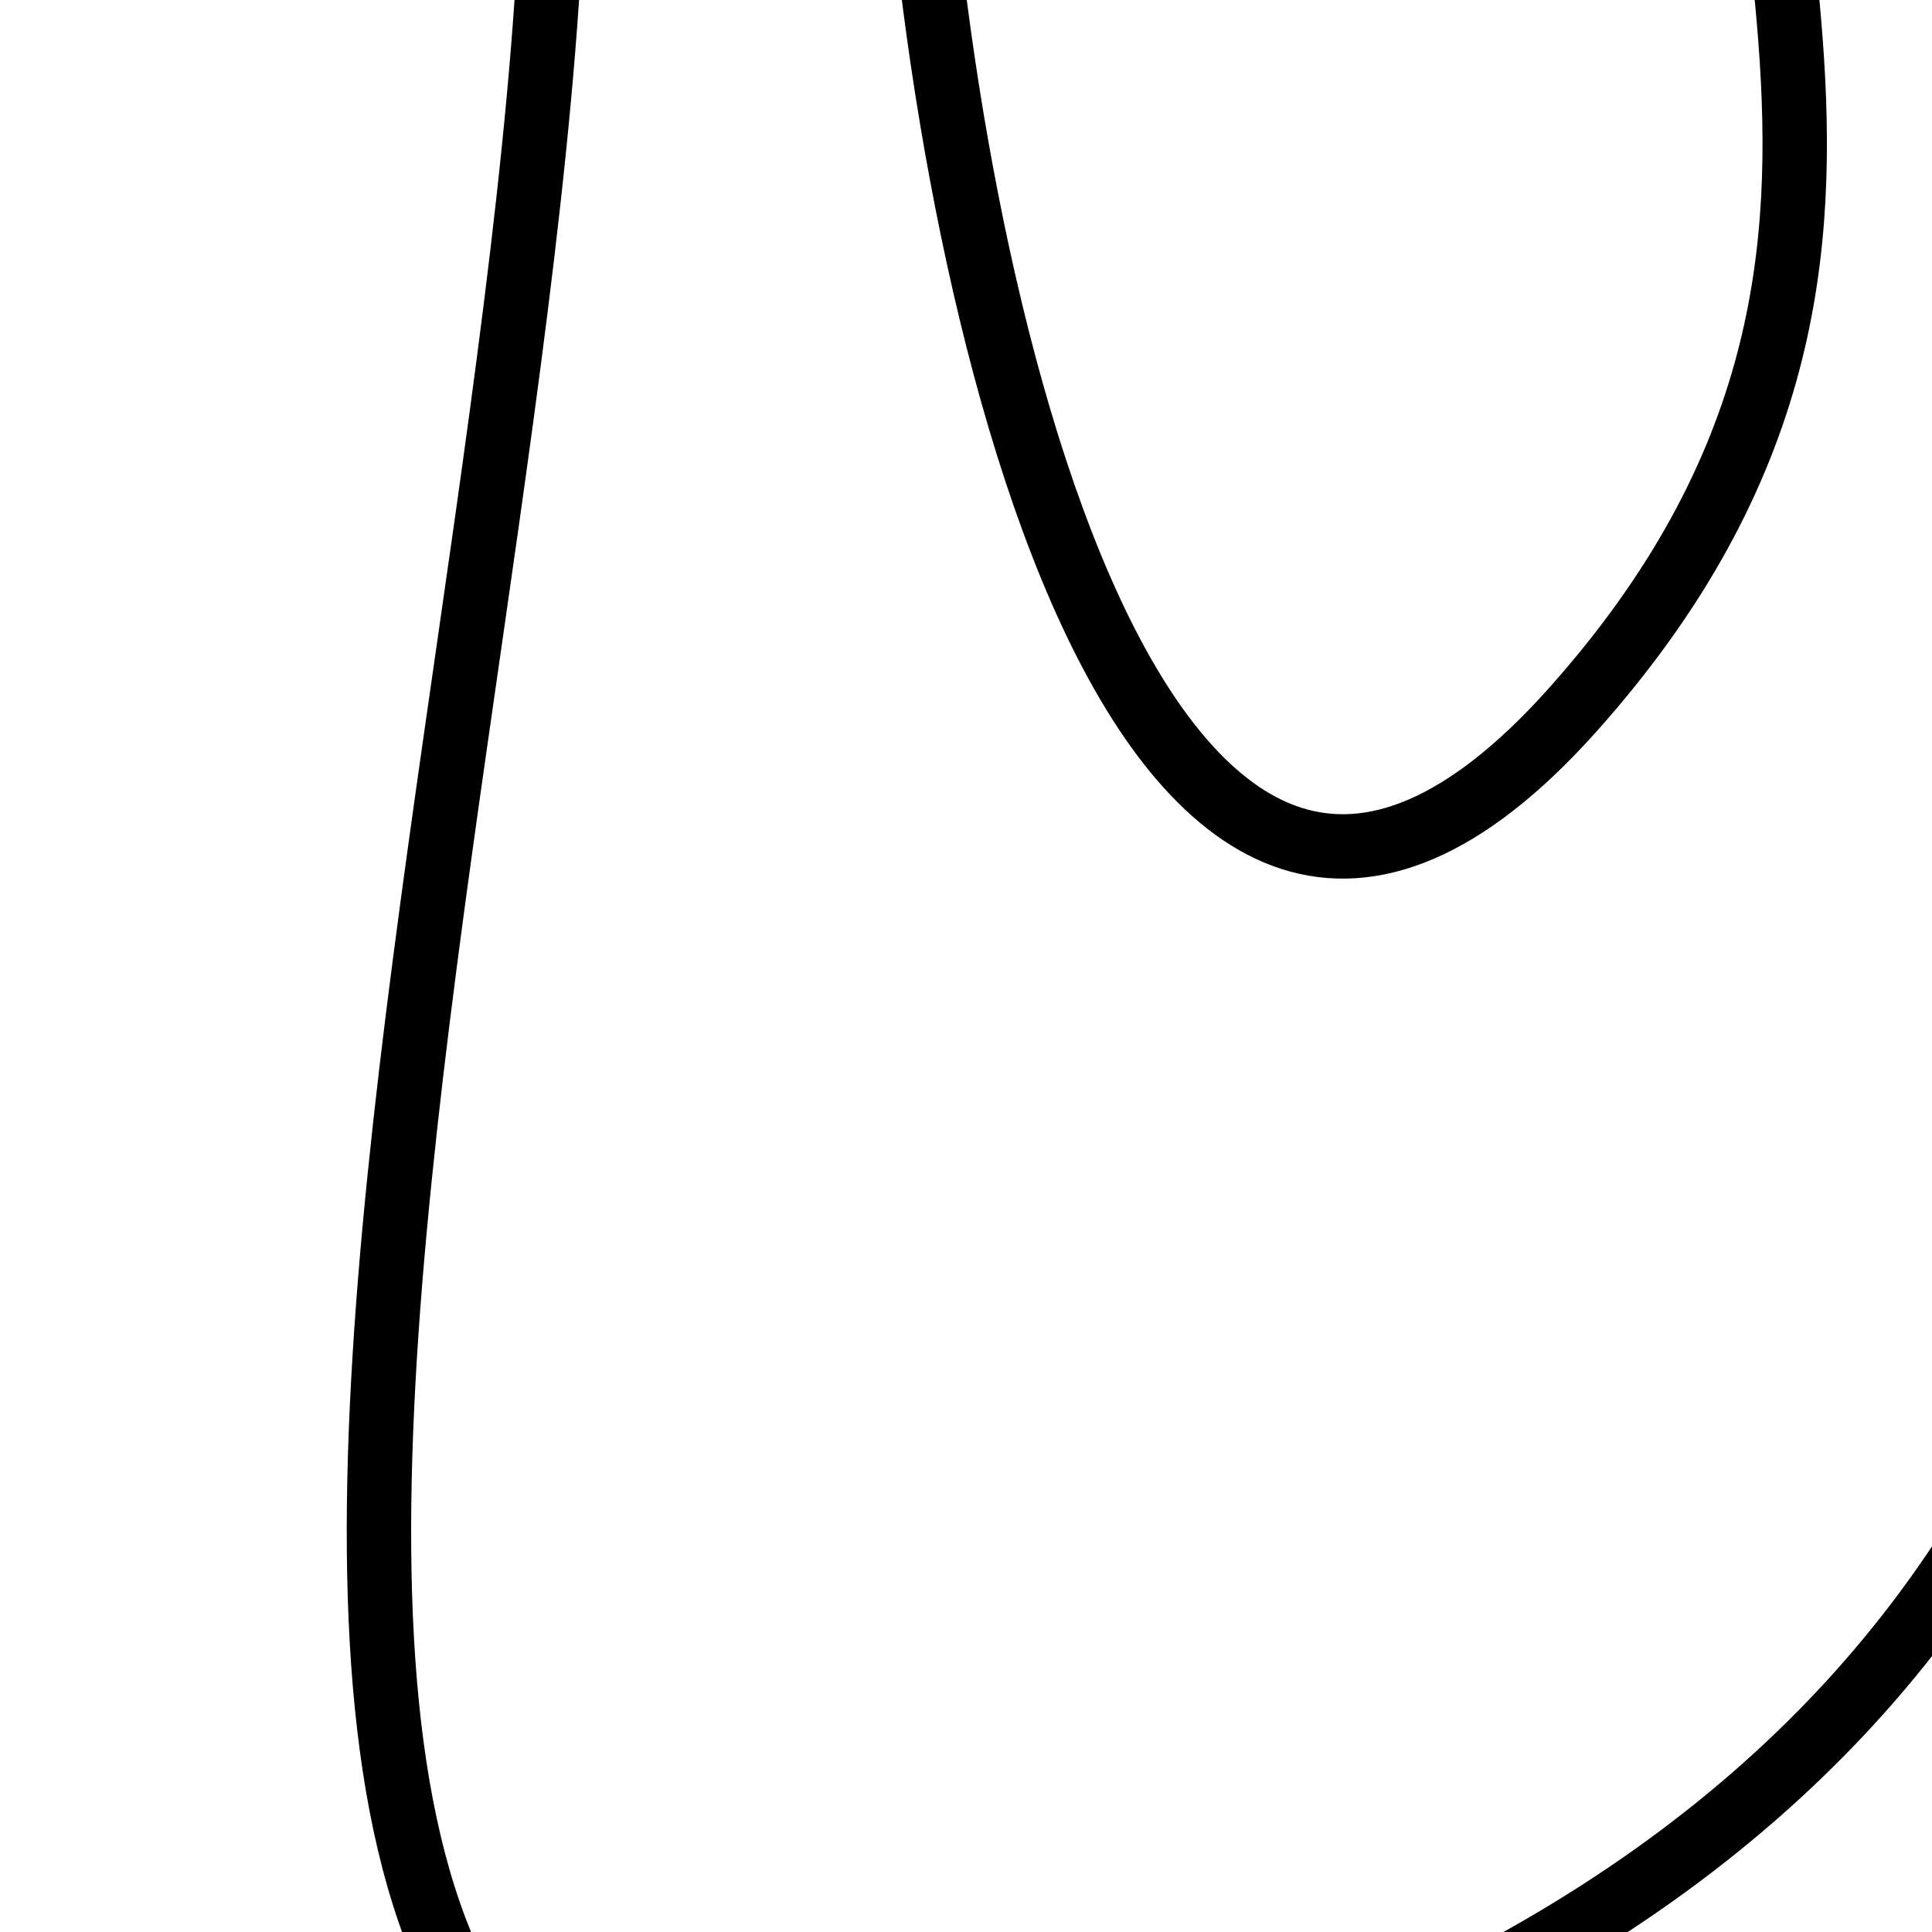
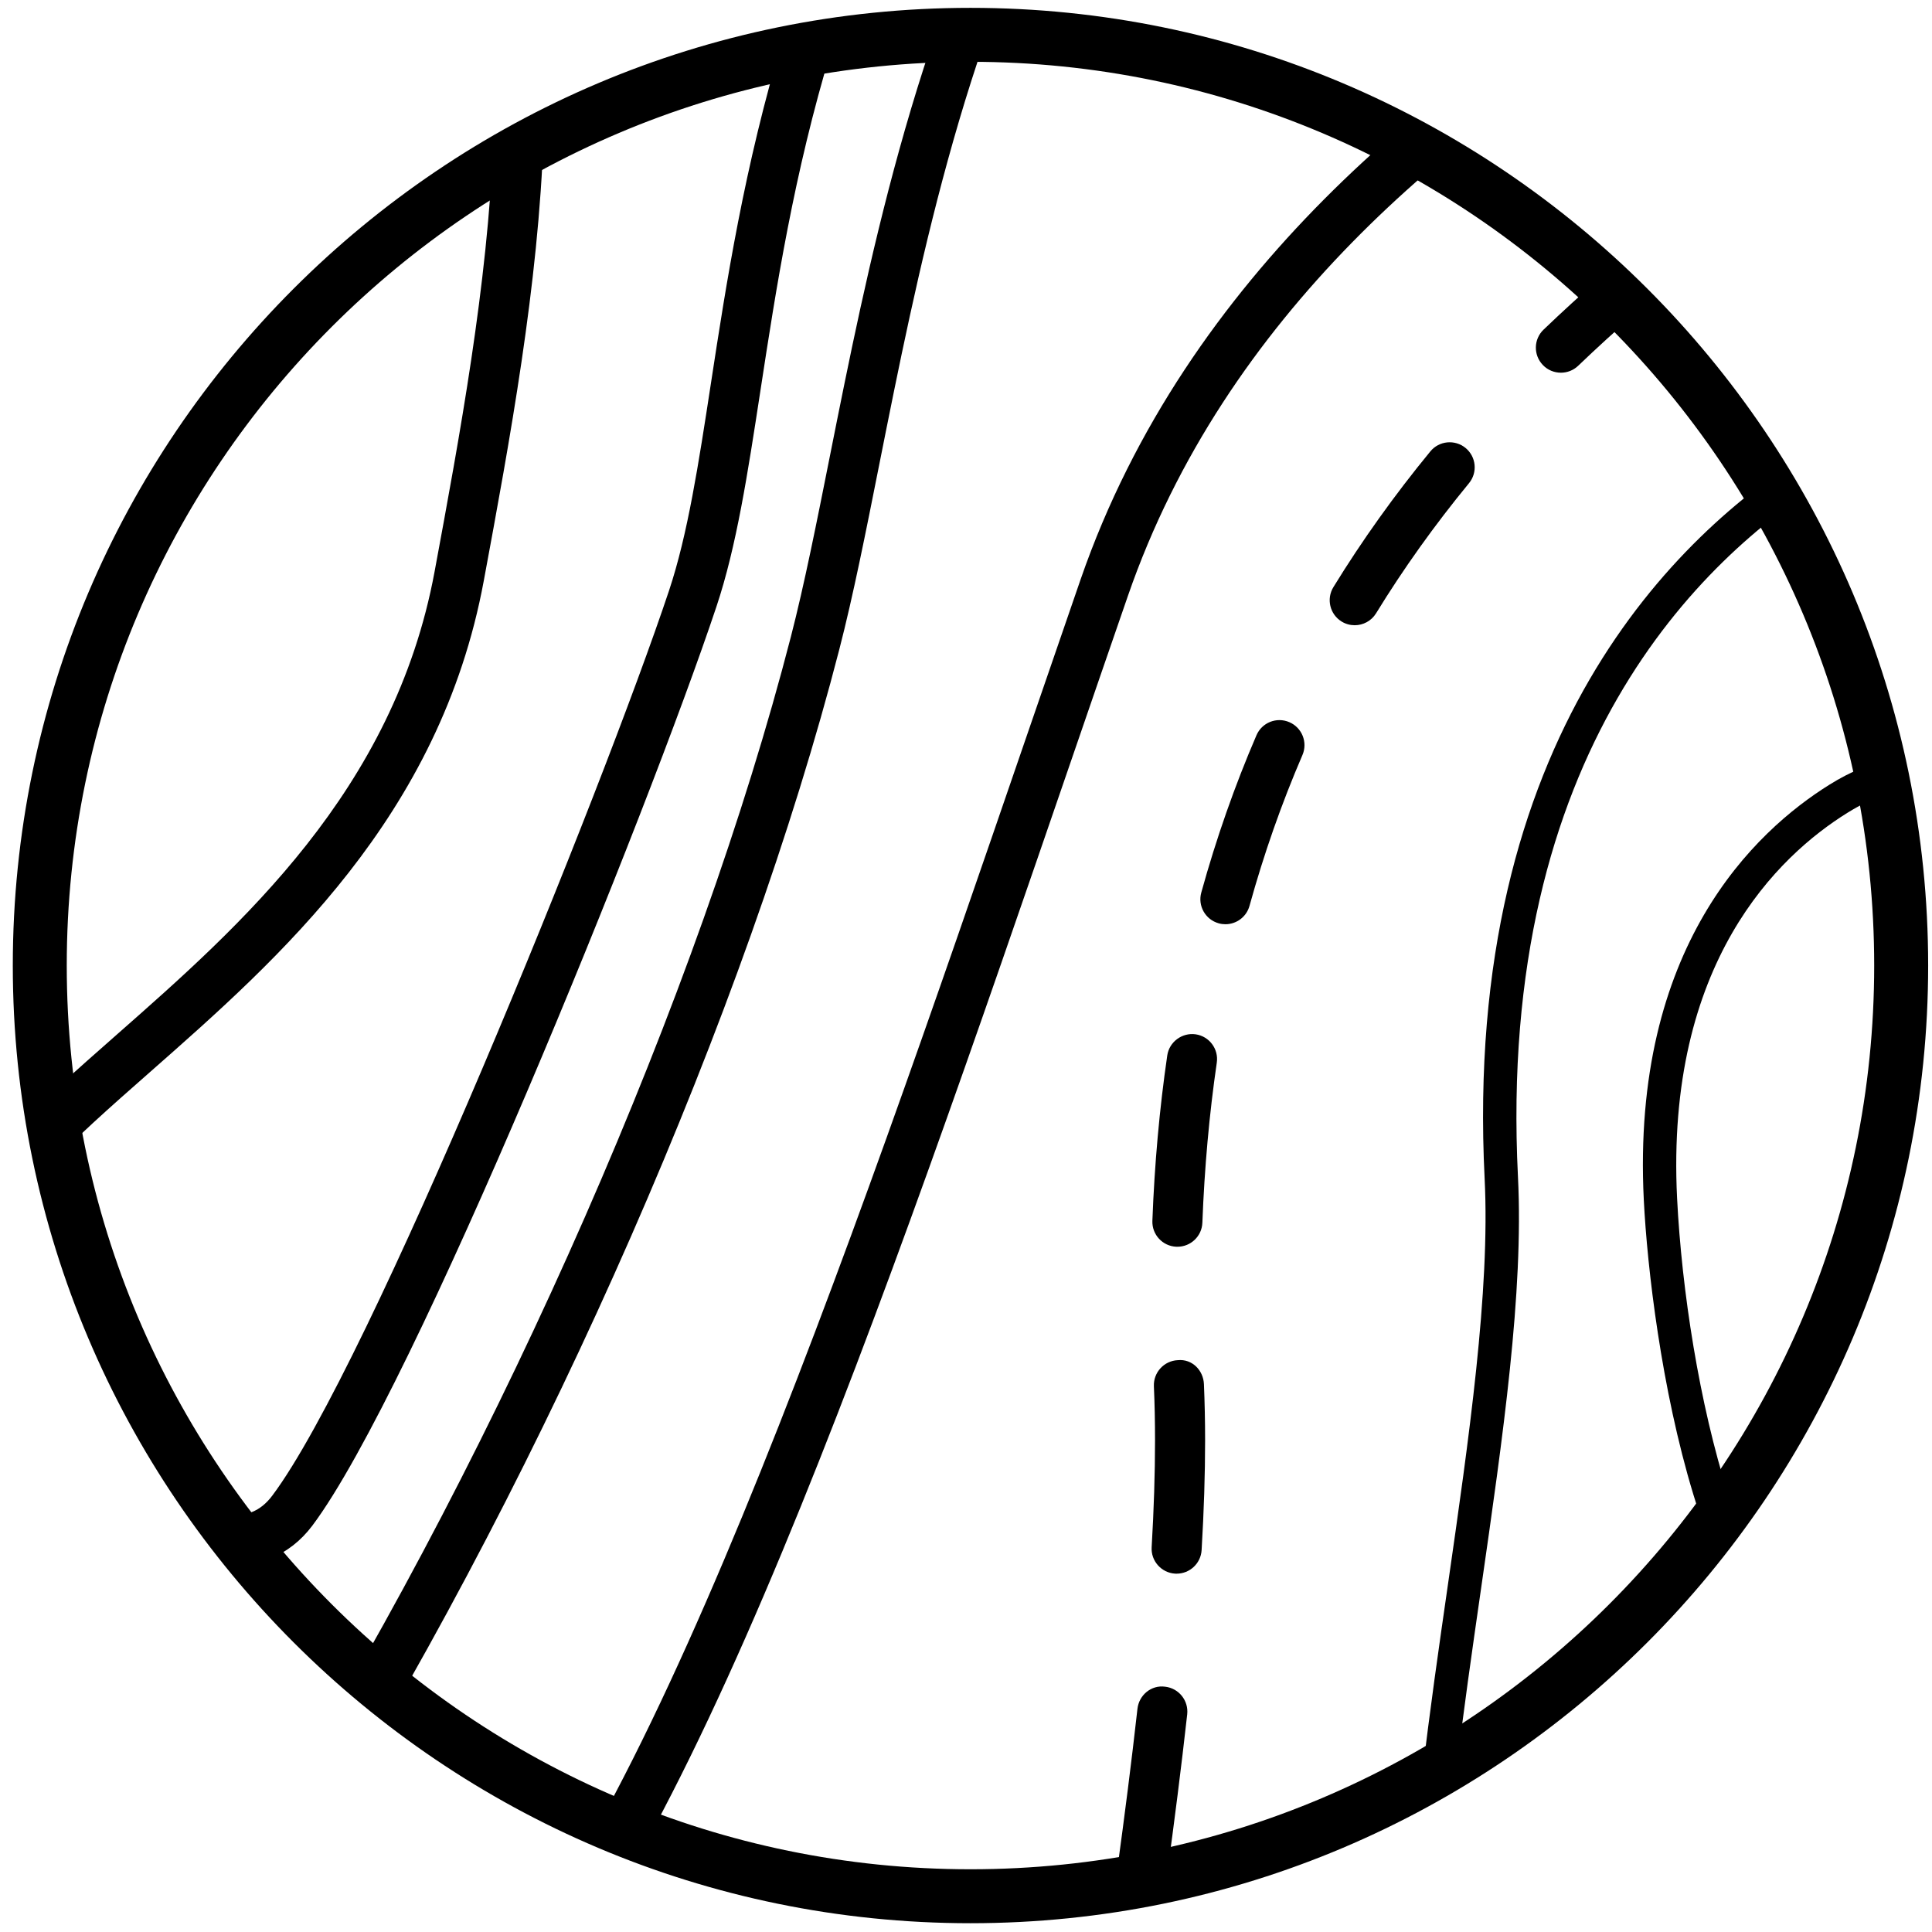
- <svg xmlns="http://www.w3.org/2000/svg" xmlns:xlink="http://www.w3.org/1999/xlink" version="1.1" x="0px" y="0px" width="30px" height="30px" viewBox="0 0 30 30" enable-background="new 0 0 30 30" xml:space="preserve">
-   <g id="Layer_1">
-     <circle fill="none" stroke="#000000" stroke-width="2" stroke-linecap="round" stroke-linejoin="round" stroke-miterlimit="10" cx="11.333" cy="13.668" r="34.5" />
-     <g>
-       <defs>
-         <circle id="SVGID_1_" cx="11.333" cy="13.668" r="34.5" />
-       </defs>
-       <clipPath id="SVGID_2_">
-         <use xlink:href="#SVGID_1_" overflow="visible" />
-       </clipPath>
-       <path clip-path="url(#SVGID_2_)" fill="none" stroke="#000000" stroke-miterlimit="10" d="M20.48-17.664    c-3.287,2.046-6.685,6.291-6.291,14.152c0.395,7.861,3.538,22.014,10.222,14.545s1.18-13.76,3.538-19.656    C30.308-14.52,26.184-21.215,20.48-17.664z" />
-       <path clip-path="url(#SVGID_2_)" fill="none" stroke="#000000" stroke-miterlimit="10" d="M19.743-29.416    C13.902-25.78,7.864-18.238,8.564-4.268c0.7,13.971-10.067,42.081,7.198,37.708c29.484-7.469,13.062-36.312,17.253-46.79    C37.208-23.829,29.878-35.725,19.743-29.416z" />
-       <g clip-path="url(#SVGID_2_)">
-         <path fill="none" stroke="#000000" stroke-width="1.5" stroke-linecap="round" stroke-linejoin="round" stroke-dasharray="4.922,4.922" d="     M15.023-37.406C6.46-30.508-3.96-19.542-2.842,2.783c1.12,22.326-16.087,67.25,11.503,60.261     C55.779,51.109,40.122,7.729,46.819-9.016C53.519-25.762,35.418-53.831,15.023-37.406z" />
-       </g>
-       <path clip-path="url(#SVGID_2_)" fill="none" stroke="#000000" stroke-width="1.5" stroke-miterlimit="10" d="M27.557-52.259    c0,0-25.945,6.682-33.022,27.125c-7.076,20.443-14.938,44.816-22.408,51.499c-7.47,6.684-14.152,5.11-5.896-8.255    c8.255-13.366,14.938-29.091,18.083-41.277c3.145-12.187,4.323-38.132,27.518-44.029c23.194-5.897-11.006-6.29-20.834,8.255    s-8.649,27.125-11.008,34.201C-22.37-17.664-30.625,2.777-34.164,7.495c-3.538,4.717-13.759-7.863-9.435-12.58    c4.325-4.718,13.365-9.828,15.332-20.442c1.966-10.614,3.932-22.015-0.786-29.091" />
-     </g>
+ <svg xmlns="http://www.w3.org/2000/svg" xmlns:xlink="http://www.w3.org/1999/xlink" version="1.1" id="Layer_1" x="0px" y="0px" width="176px" height="176px" viewBox="0 0 176 176" enable-background="new 0 0 176 176" xml:space="preserve">
+   <g>
+     <defs>
+       <circle id="SVGID_1_" cx="88.408" cy="87.957" r="84.784" />
+     </defs>
+     <clipPath id="SVGID_2_">
+       <use xlink:href="#SVGID_1_" overflow="visible" />
+     </clipPath>
+     <path clip-path="url(#SVGID_2_)" d="M168.432,153.69L168.432,153.69c-13.504,0-18.068-32.031-18.686-44.373   c-1.156-23.036,10.111-33.598,16.928-37.845c7.52-4.687,15.334-3.187,19.84,3.464c3.932,5.813,4.574,14.331,1.625,21.694   c-2.217,5.542-1.549,11.37-0.84,17.54c1.143,9.979,2.438,21.287-8.555,33.574C175.211,151.69,171.744,153.69,168.432,153.69z    M175.461,71.73c-2.289,0-4.705,0.781-7.178,2.322c-6.254,3.892-16.578,13.631-15.504,35.113   c0.84,16.728,6.395,41.486,15.652,41.486l0,0c2.408,0,5.117-1.662,8.043-4.934c10.086-11.271,8.924-21.402,7.803-31.201   c-0.75-6.561-1.461-12.756,1.041-19.017c2.582-6.455,2.061-13.86-1.322-18.86C181.85,73.476,178.82,71.73,175.461,71.73z" />
+     <path clip-path="url(#SVGID_2_)" d="M146.904,207.189L146.904,207.189c-5.475,0-9.793-1.785-12.838-5.301   c-8.963-10.348-5.506-34.344-2.162-57.547c1.893-13.155,3.855-26.76,3.342-36.97c-2.021-40.34,17.633-58.786,29.525-66.19   c12.813-7.978,25.998-5.49,33.65,5.816c6.783,10.014,7.871,24.713,2.775,37.449c-3.07,7.687-1.621,19.55,0.059,33.284   c4.049,33.14,9.092,74.386-45.564,88.23C152.482,206.776,149.525,207.189,146.904,207.189z M179.766,39.456   c-4.293,0-8.791,1.448-13.383,4.306c-11.328,7.052-30.045,24.672-28.1,63.457c0.527,10.504-1.367,23.643-3.371,37.556   c-3.242,22.528-6.6,45.828,1.453,55.122c3.744,4.329,9.855,5.335,18.58,3.121c52.061-13.19,47.199-52.961,43.295-84.92   c-1.73-14.148-3.223-26.371,0.137-34.779c4.73-11.825,3.762-25.415-2.469-34.619C191.871,42.738,186.137,39.456,179.766,39.456z" />
+     <path clip-path="url(#SVGID_2_)" d="M130.137,284.456c-1.115,0-2.09-0.819-2.252-1.957c-0.178-1.246,0.688-2.401,1.934-2.58   c2.094-0.3,4.324-0.749,6.633-1.334c2.572-0.65,5.064-1.341,7.494-2.065c1.223-0.372,2.482,0.329,2.838,1.534   c0.359,1.208-0.328,2.477-1.531,2.834c-2.488,0.742-5.047,1.452-7.678,2.114c-2.465,0.628-4.857,1.108-7.109,1.428   C130.355,284.451,130.244,284.456,130.137,284.456z M115.377,283.909c-0.203,0-0.412-0.025-0.615-0.084   c-5.447-1.524-9.871-4.645-13.149-9.274c-0.728-1.024-0.485-2.447,0.542-3.177c1.029-0.725,2.451-0.483,3.178,0.542   c2.697,3.808,6.184,6.264,10.658,7.516c1.213,0.343,1.922,1.604,1.582,2.813C117.289,283.251,116.373,283.909,115.377,283.909z    M158.629,276.123c-0.902,0-1.76-0.541-2.117-1.434c-0.471-1.166,0.102-2.494,1.271-2.963c4.625-1.854,9.08-3.924,13.232-6.142   c1.111-0.598,2.49-0.176,3.084,0.933c0.594,1.11,0.176,2.492-0.936,3.085c-4.299,2.3-8.904,4.443-13.689,6.356   C159.199,276.07,158.91,276.123,158.629,276.123z M184.703,262.048c-0.709,0-1.41-0.331-1.855-0.949   c-0.734-1.024-0.5-2.448,0.521-3.185c3.992-2.865,7.732-5.993,11.119-9.294c0.904-0.883,2.346-0.853,3.225,0.041   c0.879,0.904,0.861,2.346-0.041,3.224c-3.549,3.459-7.467,6.734-11.643,9.733C185.625,261.909,185.162,262.048,184.703,262.048z    M97.949,261.798c-1.055,0-2.004-0.738-2.227-1.813c-0.93-4.443-1.46-9.414-1.622-15.199c-0.036-1.256,0.955-2.306,2.214-2.344   c1.224,0.045,2.309,0.956,2.344,2.219c0.152,5.433,0.666,10.274,1.525,14.389c0.259,1.234-0.53,2.444-1.763,2.701   C98.263,261.785,98.105,261.798,97.949,261.798z M205.854,241.368c-0.473,0-0.951-0.143-1.359-0.452   c-1.012-0.749-1.219-2.177-0.469-3.186c2.842-3.822,5.438-7.952,7.713-12.276c0.59-1.109,1.969-1.539,3.08-0.956   c1.113,0.589,1.541,1.968,0.955,3.081c-2.385,4.532-5.107,8.862-8.09,12.87C207.236,241.054,206.551,241.368,205.854,241.368z    M96.702,232.119c-0.046,0-0.095,0-0.142-0.002c-1.258-0.077-2.213-1.16-2.137-2.417c0.279-4.536,0.711-9.43,1.32-14.955   c0.138-1.253,1.232-2.189,2.516-2.014c1.252,0.136,2.154,1.264,2.017,2.513c-0.603,5.453-1.028,10.272-1.302,14.732   C98.901,231.187,97.898,232.119,96.702,232.119z M219.736,215.187c-0.258,0-0.52-0.046-0.773-0.137   c-1.186-0.429-1.797-1.733-1.369-2.917c1.592-4.407,2.984-9.13,4.143-14.021c0.291-1.23,1.531-1.984,2.74-1.694   c1.225,0.286,1.984,1.519,1.695,2.739c-1.195,5.063-2.639,9.951-4.291,14.527C221.545,214.611,220.67,215.187,219.736,215.187z    M99.857,202.49c-0.104,0-0.207-0.005-0.311-0.02c-1.246-0.169-2.12-1.318-1.952-2.563c0.667-4.9,1.376-9.842,2.087-14.776   c0.178-1.242,1.33-2.137,2.582-1.929c1.246,0.177,2.111,1.336,1.93,2.58c-0.709,4.917-1.418,9.85-2.08,14.735   C101.957,201.663,100.979,202.49,99.857,202.49z M226.715,186.277c-0.111,0-0.221-0.008-0.33-0.025   c-1.248-0.181-2.111-1.34-1.932-2.584c0.664-4.586,1.197-9.383,1.627-14.665c0.1-1.256,1.23-2.218,2.453-2.089   c1.258,0.104,2.191,1.201,2.09,2.456c-0.436,5.383-0.979,10.271-1.658,14.955C228.805,185.46,227.826,186.277,226.715,186.277z    M104.031,172.982c-0.104,0-0.207-0.005-0.313-0.022c-1.25-0.173-2.121-1.318-1.951-2.565c0.684-5.001,1.316-9.927,1.852-14.728   c0.141-1.251,1.258-2.188,2.518-2.013c1.252,0.138,2.152,1.265,2.014,2.518c-0.539,4.837-1.174,9.807-1.863,14.839   C106.131,172.156,105.154,172.982,104.031,172.982z M229.242,156.583c-0.037,0-0.07,0-0.102-0.003   c-1.258-0.053-2.234-1.116-2.182-2.375c0.193-4.563,0.33-9.05,0.465-13.417l0.045-1.455c0.037-1.259,1.115-2.164,2.35-2.211   c1.26,0.039,2.246,1.095,2.209,2.351l-0.047,1.455c-0.133,4.386-0.271,8.888-0.469,13.474   C231.461,155.623,230.453,156.583,229.242,156.583z M107.189,143.357c-0.045,0-0.09,0-0.137-0.002   c-1.256-0.077-2.217-1.157-2.139-2.411c0.203-3.461,0.307-6.73,0.307-9.715c0-1.69-0.031-3.337-0.104-4.947   c-0.051-1.256,0.924-2.319,2.18-2.375c1.307-0.128,2.324,0.923,2.379,2.182c0.07,1.664,0.107,3.382,0.107,5.141   c0,3.072-0.107,6.434-0.318,9.979C109.393,142.42,108.387,143.357,107.189,143.357z M230.35,126.778c-0.045,0-0.088,0-0.129-0.004   c-1.26-0.072-2.221-1.149-2.148-2.403c0.338-6.004,0.785-10.782,1.406-15.042c0.182-1.246,1.33-2.109,2.586-1.928   c1.248,0.184,2.107,1.338,1.926,2.588c-0.602,4.121-1.035,8.771-1.363,14.638C232.557,125.839,231.549,126.778,230.35,126.778z    M107.258,113.575c-0.029,0-0.059,0-0.086,0c-1.26-0.047-2.242-1.105-2.193-2.363c0.193-5.152,0.648-10.222,1.355-15.063   c0.184-1.244,1.355-2.1,2.586-1.926c1.248,0.182,2.109,1.34,1.926,2.585c-0.684,4.683-1.123,9.584-1.313,14.572   C109.49,112.612,108.479,113.575,107.258,113.575z M235.273,97.414c-0.26,0-0.529-0.049-0.781-0.147   c-1.168-0.464-1.781-1.69-1.322-2.86c0.014-0.037,0.102-0.253,0.119-0.287c1.633-4.091,2.719-8.675,3.188-13.539   c0.121-1.255,1.234-2.194,2.488-2.05c1.254,0.12,2.17,1.233,2.049,2.486c-0.508,5.295-1.697,10.302-3.531,14.884   C237.119,96.813,236.211,97.414,235.273,97.414z M111.631,84.195c-0.201,0-0.404-0.025-0.607-0.083   c-1.215-0.335-1.928-1.59-1.59-2.804c1.363-4.929,3.053-9.75,5.027-14.329c0.498-1.158,1.836-1.692,2.996-1.191   c1.158,0.5,1.689,1.841,1.191,2.997c-1.893,4.389-3.514,9.01-4.822,13.737C113.549,83.533,112.631,84.195,111.631,84.195z    M238.41,68.22c-1.123,0-2.105-0.83-2.256-1.978c-0.629-4.691-1.752-9.41-3.338-14.03c-0.41-1.189,0.221-2.488,1.412-2.897   c1.195-0.4,2.49,0.224,2.898,1.416c1.684,4.901,2.879,9.917,3.547,14.906c0.168,1.248-0.709,2.396-1.957,2.562   C238.613,68.215,238.512,68.22,238.41,68.22z M123.41,56.957c-0.408,0-0.82-0.107-1.191-0.336c-1.074-0.66-1.408-2.063-0.75-3.136   c2.605-4.244,5.576-8.403,8.83-12.362c0.797-0.976,2.238-1.111,3.209-0.315c0.973,0.799,1.113,2.237,0.314,3.21   c-3.123,3.797-5.971,7.785-8.467,11.854C124.924,56.572,124.176,56.957,123.41,56.957z M228.816,40.203   c-0.787,0-1.555-0.411-1.979-1.142c-2.461-4.275-5.297-8.198-8.428-11.661c-0.844-0.934-0.77-2.375,0.164-3.22   c0.936-0.842,2.375-0.774,3.221,0.161c3.346,3.702,6.373,7.889,8.998,12.441c0.627,1.092,0.254,2.486-0.842,3.115   C229.596,40.104,229.203,40.203,228.816,40.203z M142.193,33.952c-0.598,0-1.199-0.233-1.643-0.701   c-0.875-0.908-0.846-2.353,0.066-3.223c3.385-3.245,7.102-6.491,11.365-9.924l0.346-0.28c0.98-0.789,2.416-0.641,3.207,0.341   c0.793,0.98,0.641,2.415-0.338,3.207l-0.375,0.298c-4.141,3.334-7.76,6.495-11.053,9.65   C143.33,33.742,142.76,33.952,142.193,33.952z M208.842,18.464c-0.426,0-0.852-0.118-1.234-0.366   c-4.115-2.66-8.441-4.566-12.871-5.663c-1.219-0.303-1.967-1.539-1.664-2.76c0.299-1.226,1.559-1.967,2.762-1.666   c4.914,1.217,9.711,3.325,14.248,6.263c1.059,0.684,1.361,2.094,0.678,3.153C210.324,18.097,209.592,18.464,208.842,18.464z    M166.316,15.918c-0.854,0-1.672-0.479-2.064-1.3c-0.539-1.138-0.055-2.499,1.082-3.039c4.92-2.339,9.934-3.844,14.893-4.474   c1.277-0.138,2.393,0.728,2.551,1.975c0.158,1.251-0.727,2.39-1.977,2.55c-4.48,0.566-9.025,1.935-13.51,4.067   C166.979,15.848,166.643,15.918,166.316,15.918z" />
+     <path clip-path="url(#SVGID_2_)" d="M23.953,198.443c-2.177,0-4.046-0.593-5.5-1.81c-3.922-3.281-5.85-11.651,7.251-32.86   c20.18-32.668,37.937-73.197,46.343-105.767c1.226-4.75,2.36-10.457,3.562-16.495c6.768-34.01,16.993-85.406,69.012-98.633   c9.703-2.466,14.469-4.303,16.779-5.434c-11.217-0.936-52.238,6.828-68.031,30.201C75.681-6.179,72.126,16.992,69.269,35.611   c-1.165,7.593-2.171,14.152-3.998,19.634c-6.201,18.599-27.556,71.385-36.817,83.735c-2.082,2.773-5.153,4.005-8.643,3.469   c-8.449-1.3-17.682-12.292-21.003-21.746c-2.47-7.025-1.824-13.079,1.823-17.056c2.786-3.04,6.29-6.125,10-9.39   c11.255-9.906,25.262-22.229,28.957-42.177c4.571-24.68,10.259-55.395-1.68-73.305l3.793-2.529   C54.667-4.302,48.792,27.42,44.07,52.912C40.089,74.408,25.426,87.313,13.644,97.68c-3.616,3.182-7.031,6.187-9.653,9.046   c-3.309,3.609-1.974,9.358-0.88,12.466c3.125,8.893,11.418,17.829,17.397,18.747c1.845,0.3,3.219-0.251,4.299-1.695   c8.84-11.785,30.178-64.562,36.14-82.441c1.703-5.114,2.683-11.494,3.817-18.883c2.771-18.065,6.566-42.803,24.831-69.83   c17.826-26.379,66.123-34.527,75.42-31.527c2.643,0.858,2.875,2.642,2.852,3.369c-0.055,1.672-0.152,4.784-22.119,10.367   C96.512-40.186,87.018,7.548,80.082,42.4c-1.213,6.104-2.361,11.872-3.62,16.746c-8.512,32.984-26.476,73.992-46.877,107.025   c-10.169,16.459-10.775,24.815-8.204,26.97c2.586,2.167,10.461-0.104,19.944-8.587c17.071-15.278,35.697-69.476,52.13-117.295   c1.679-4.887,3.345-9.734,4.992-14.495c9.655-27.887,32.745-45.819,50.419-55.951c19.045-10.92,35.588-15.251,36.281-15.427   l1.141,4.415c-0.658,0.17-65.914,17.556-83.529,68.455c-1.648,4.761-3.313,9.602-4.992,14.487   c-17.424,50.707-35.444,103.14-53.401,119.209C36.755,194.758,29.392,198.443,23.953,198.443z" />
  </g>
-   <g id="Layer_2">
- </g>
+   <path id="contour" d="M88.408,175.2c-48.105,0-87.242-39.136-87.242-87.243c0-48.105,39.137-87.242,87.242-87.242  c48.107,0,87.242,39.137,87.242,87.242C175.65,136.064,136.516,175.2,88.408,175.2z M88.408,5.63  c-45.396,0-82.327,36.932-82.327,82.327c0,45.396,36.932,82.328,82.327,82.328c45.395,0,82.326-36.934,82.326-82.328  C170.734,42.562,133.803,5.63,88.408,5.63z" />
</svg>
